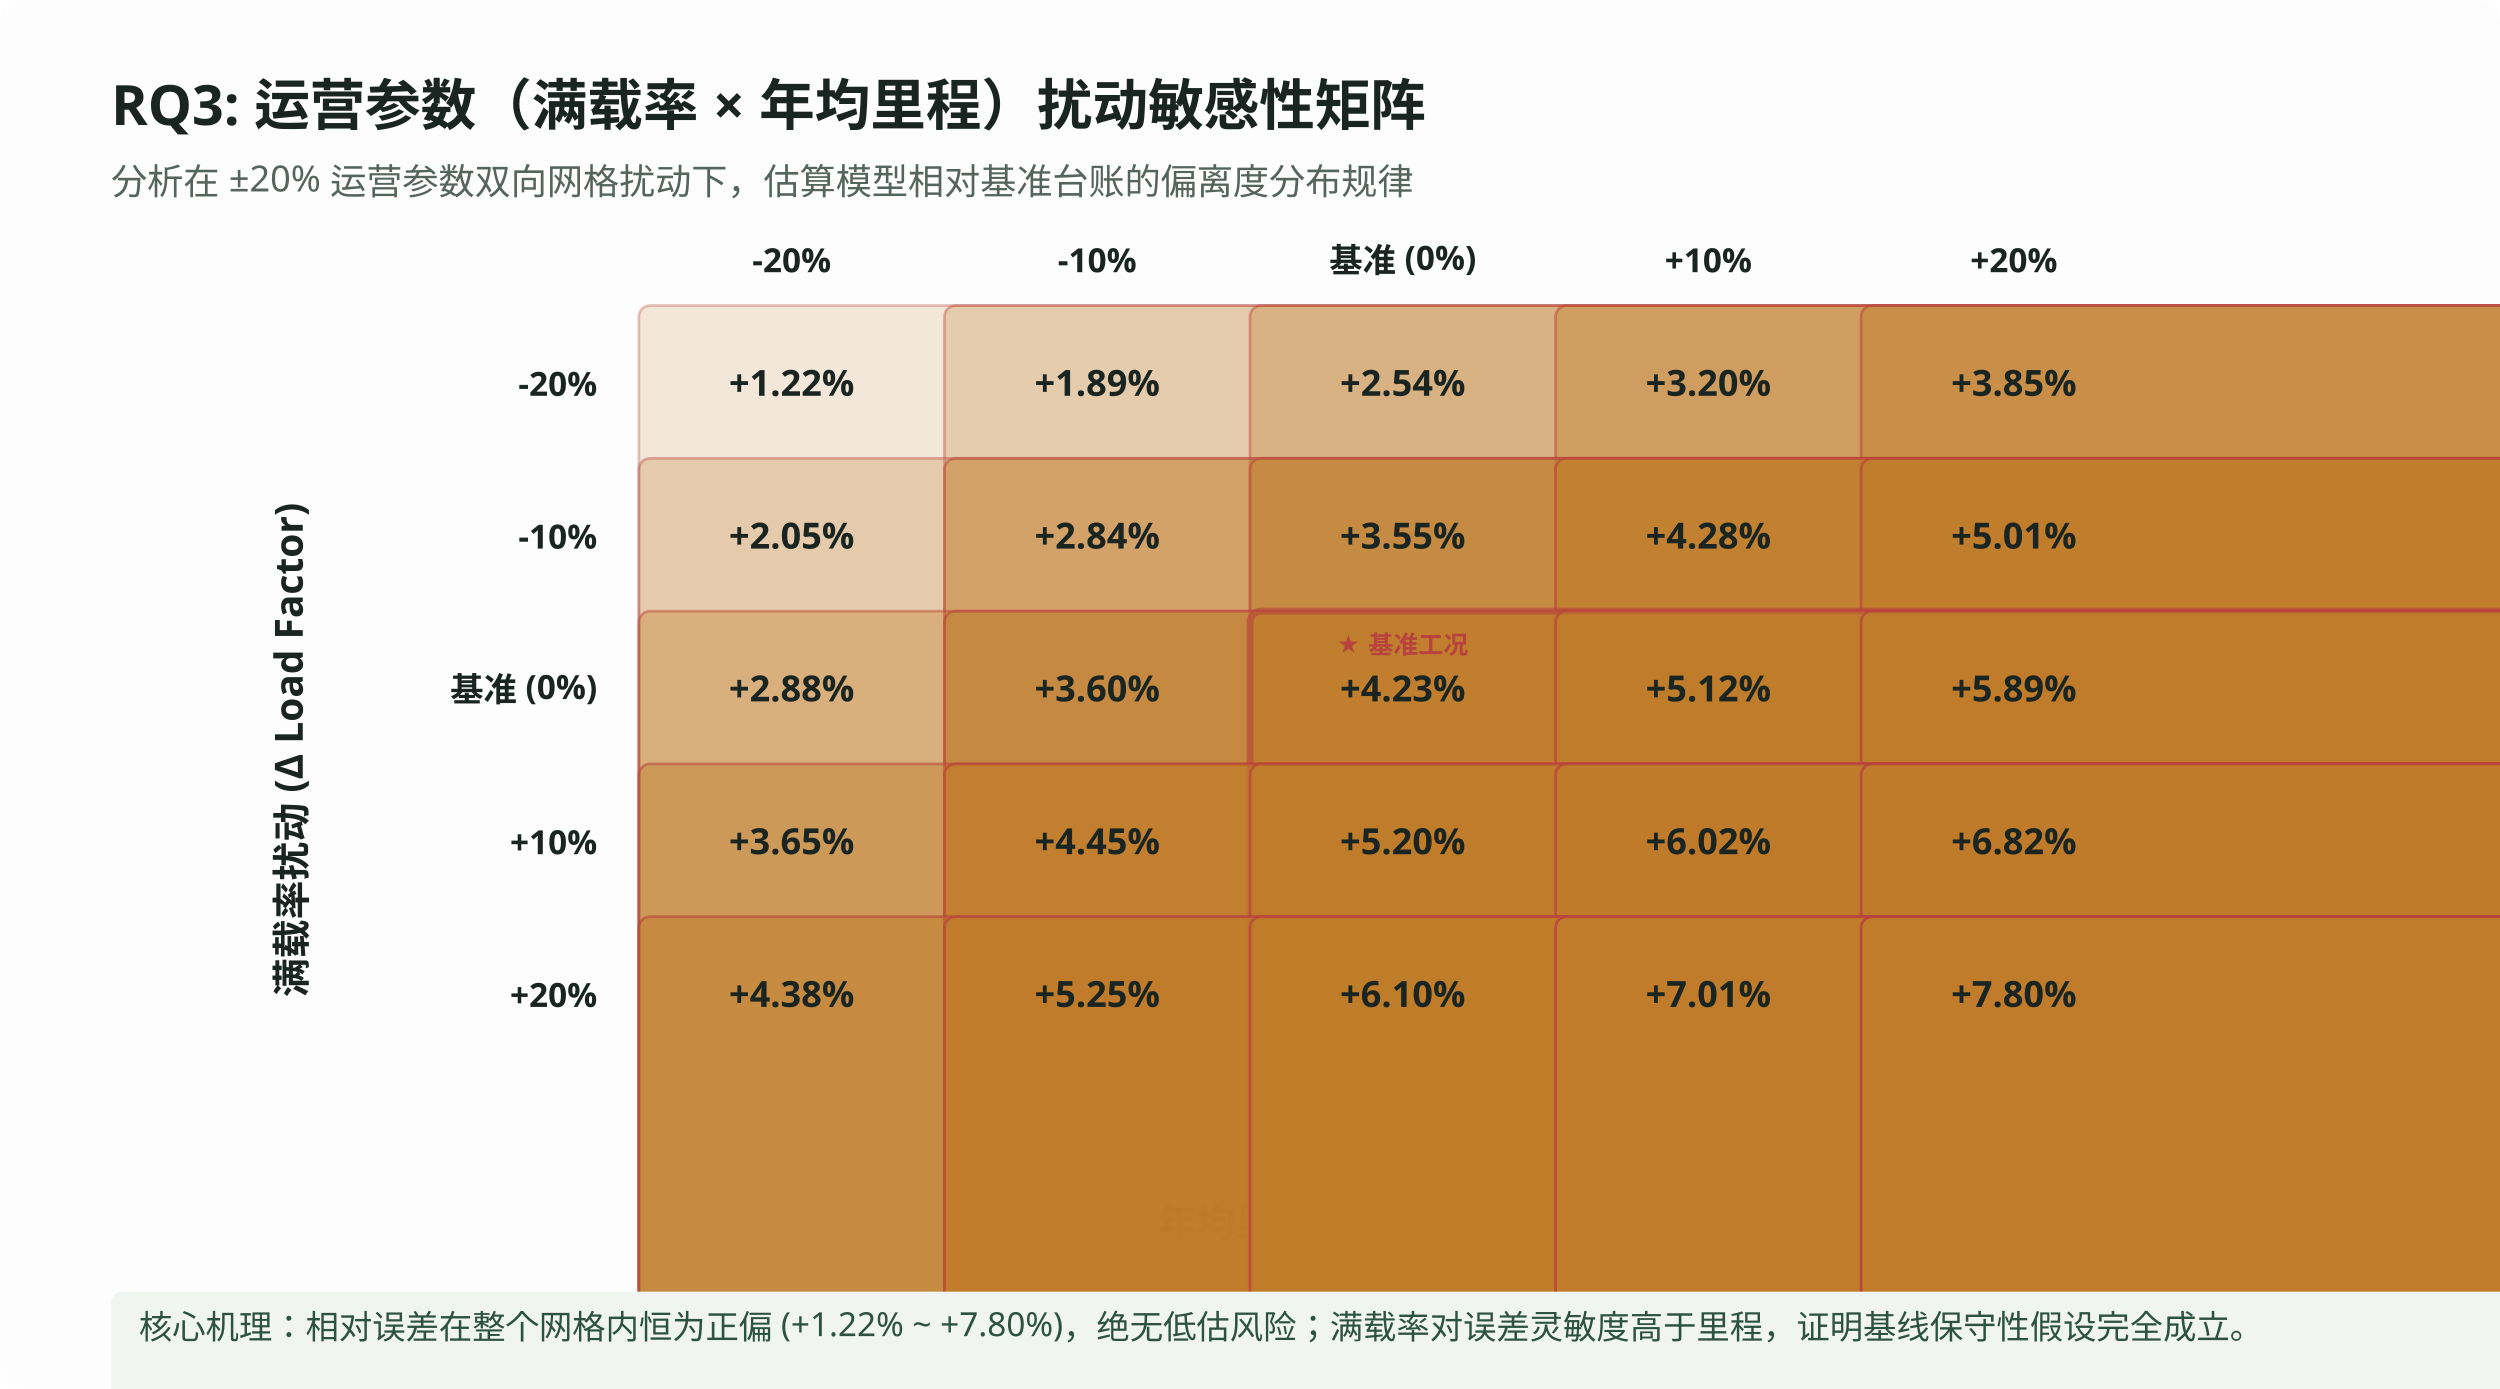
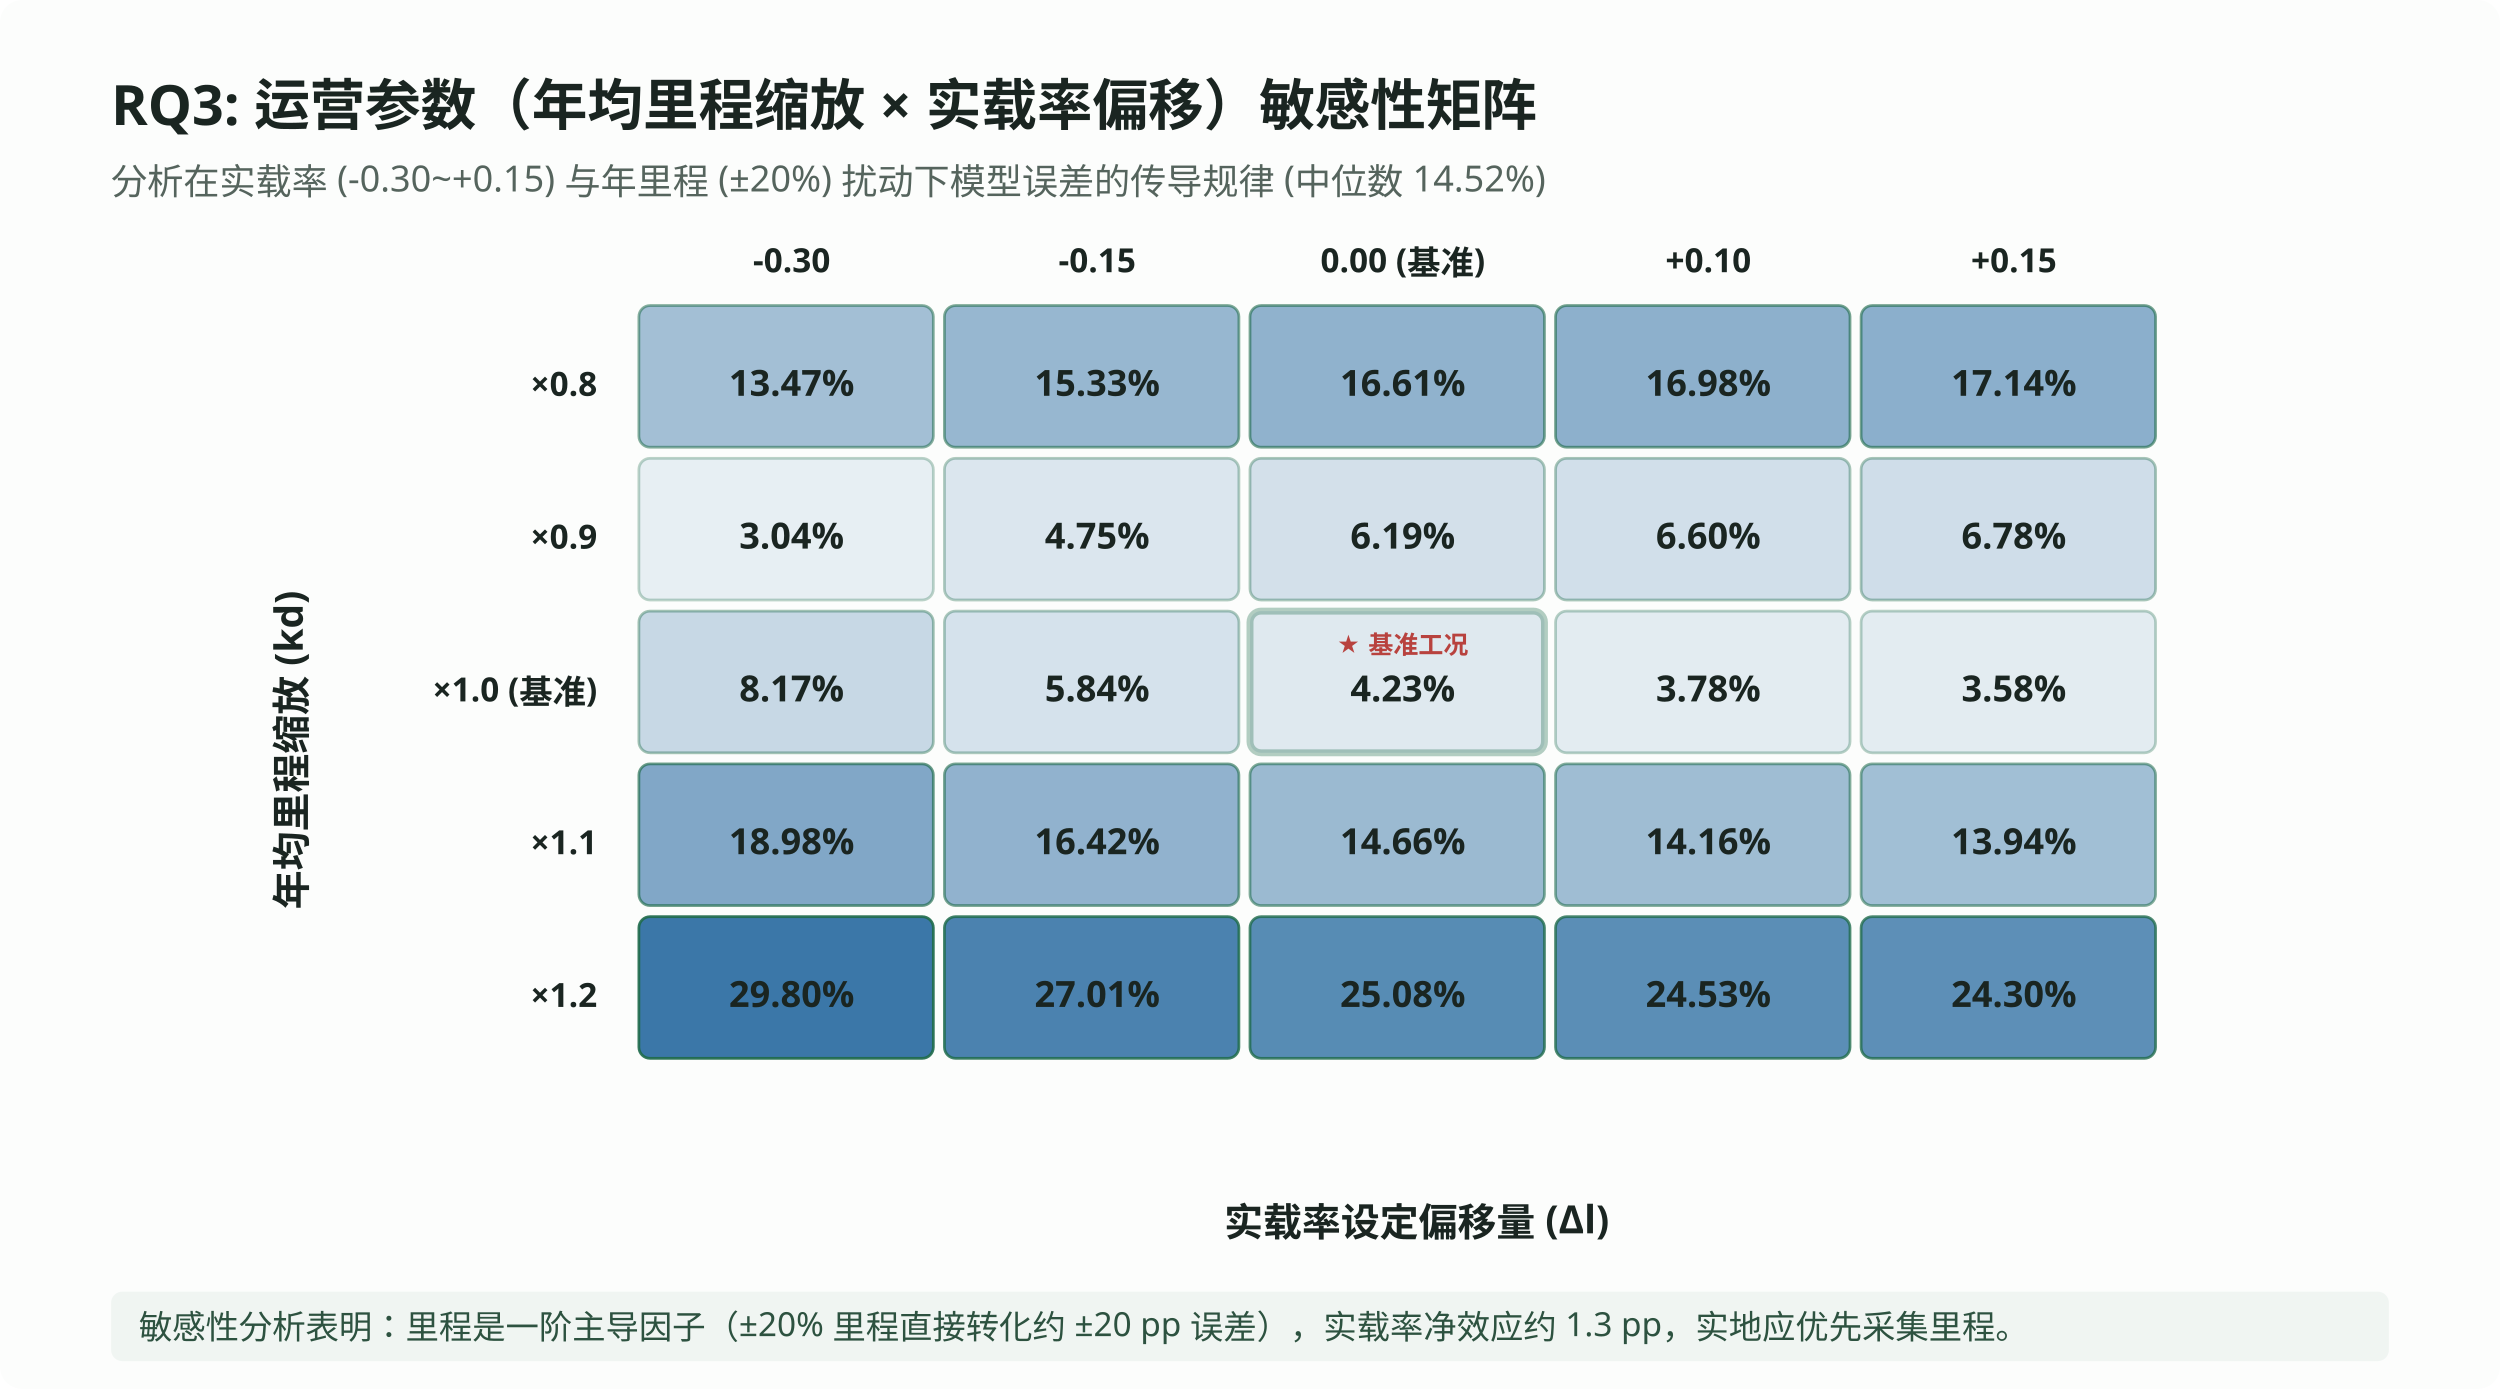
- <svg xmlns="http://www.w3.org/2000/svg" viewBox="0 0 900 500" width="900" height="500" style="background:#ffffff; font-family:'Segoe UI', 'PingFang SC', 'Microsoft YaHei', sans-serif;">
+ <svg xmlns="http://www.w3.org/2000/svg" viewBox="0 0 900 500" width="100%" height="100%" style="background:#ffffff; font-family:'Segoe UI', 'PingFang SC', 'Microsoft YaHei', sans-serif;">
  <rect width="900" height="500" fill="#fcfdfc" rx="8" />
-   <text x="40" y="45" font-size="20" font-weight="bold" fill="#1a2521">RQ3: 运营参数（满载率 × 年均里程）扰动敏感性矩阵</text>
-   <text x="40" y="70" font-size="13" fill="#55645d">分析在 ±20% 运营参数双向网格扰动下，估算模型相对基准台账的偏离度分布规律</text>
-   <text x="110" y="270" font-size="14" font-weight="bold" fill="#1a2521" text-anchor="middle" transform="rotate(-90, 110, 270)">满载率扰动 (Δ Load Factor)</text>
-   <text x="510" y="445" font-size="14" font-weight="bold" fill="#1a2521" text-anchor="middle">年均里程扰动 (Δ Annual Km)</text>
-   <text x="285.0" y="98" font-size="12" font-weight="600" fill="#1a2521" text-anchor="middle">-20%</text>
-   <text x="395.0" y="98" font-size="12" font-weight="600" fill="#1a2521" text-anchor="middle">-10%</text>
-   <text x="505.0" y="98" font-size="12" font-weight="600" fill="#1a2521" text-anchor="middle">基准 (0%)</text>
-   <text x="615.0" y="98" font-size="12" font-weight="600" fill="#1a2521" text-anchor="middle">+10%</text>
-   <text x="725.0" y="98" font-size="12" font-weight="600" fill="#1a2521" text-anchor="middle">+20%</text>
-   <text x="215" y="142.5" font-size="12" font-weight="600" fill="#1a2521" text-anchor="end">-20%</text>
-   <rect x="230" y="110" width="900" height="500" fill="rgba(192, 124, 42, 0.17)" stroke="rgba(184, 66, 62, 0.32)" stroke-width="1" rx="4" />
-   <text x="285.0" y="142.5" font-size="13" font-weight="bold" fill="#1a2521" text-anchor="middle">+1.22%</text>
-   <rect x="340" y="110" width="900" height="500" fill="rgba(192, 124, 42, 0.25)" stroke="rgba(184, 66, 62, 0.38)" stroke-width="1" rx="4" />
-   <text x="395.0" y="142.5" font-size="13" font-weight="bold" fill="#1a2521" text-anchor="middle">+1.89%</text>
-   <rect x="450" y="110" width="900" height="500" fill="rgba(192, 124, 42, 0.32)" stroke="rgba(184, 66, 62, 0.43)" stroke-width="1" rx="4" />
-   <text x="505.0" y="142.5" font-size="13" font-weight="bold" fill="#1a2521" text-anchor="middle">+2.54%</text>
-   <rect x="560" y="110" width="900" height="500" fill="rgba(192, 124, 42, 0.39)" stroke="rgba(184, 66, 62, 0.49)" stroke-width="1" rx="4" />
-   <text x="615.0" y="142.5" font-size="13" font-weight="bold" fill="#1a2521" text-anchor="middle">+3.20%</text>
-   <rect x="670" y="110" width="900" height="500" fill="rgba(192, 124, 42, 0.46)" stroke="rgba(184, 66, 62, 0.54)" stroke-width="1" rx="4" />
-   <text x="725.0" y="142.5" font-size="13" font-weight="bold" fill="#1a2521" text-anchor="middle">+3.85%</text>
-   <text x="215" y="197.5" font-size="12" font-weight="600" fill="#1a2521" text-anchor="end">-10%</text>
-   <rect x="230" y="165" width="900" height="500" fill="rgba(192, 124, 42, 0.26)" stroke="rgba(184, 66, 62, 0.39)" stroke-width="1" rx="4" />
-   <text x="285.0" y="197.5" font-size="13" font-weight="bold" fill="#1a2521" text-anchor="middle">+2.05%</text>
-   <rect x="340" y="165" width="900" height="500" fill="rgba(192, 124, 42, 0.35)" stroke="rgba(184, 66, 62, 0.46)" stroke-width="1" rx="4" />
-   <text x="395.0" y="197.5" font-size="13" font-weight="bold" fill="#1a2521" text-anchor="middle">+2.84%</text>
-   <rect x="450" y="165" width="900" height="500" fill="rgba(192, 124, 42, 0.42)" stroke="rgba(184, 66, 62, 0.52)" stroke-width="1" rx="4" />
-   <text x="505.0" y="197.5" font-size="13" font-weight="bold" fill="#1a2521" text-anchor="middle">+3.55%</text>
-   <rect x="560" y="165" width="900" height="500" fill="rgba(192, 124, 42, 0.50)" stroke="rgba(184, 66, 62, 0.58)" stroke-width="1" rx="4" />
-   <text x="615.0" y="197.5" font-size="13" font-weight="bold" fill="#1a2521" text-anchor="middle">+4.28%</text>
-   <rect x="670" y="165" width="900" height="500" fill="rgba(192, 124, 42, 0.58)" stroke="rgba(184, 66, 62, 0.64)" stroke-width="1" rx="4" />
-   <text x="725.0" y="197.5" font-size="13" font-weight="bold" fill="#1a2521" text-anchor="middle">+5.01%</text>
-   <text x="215" y="252.5" font-size="12" font-weight="600" fill="#1a2521" text-anchor="end">基准 (0%)</text>
-   <rect x="230" y="220" width="900" height="500" fill="rgba(192, 124, 42, 0.35)" stroke="rgba(184, 66, 62, 0.46)" stroke-width="1" rx="4" />
-   <text x="285.0" y="252.5" font-size="13" font-weight="bold" fill="#1a2521" text-anchor="middle">+2.88%</text>
-   <rect x="340" y="220" width="900" height="500" fill="rgba(192, 124, 42, 0.43)" stroke="rgba(184, 66, 62, 0.52)" stroke-width="1" rx="4" />
-   <text x="395.0" y="252.5" font-size="13" font-weight="bold" fill="#1a2521" text-anchor="middle">+3.60%</text>
-   <rect x="450" y="220" width="900" height="500" fill="rgba(192, 124, 42, 0.50)" stroke="rgba(184, 66, 62, 0.58)" stroke-width="2.5" rx="4" />
-   <text x="505.0" y="252.5" font-size="13" font-weight="bold" fill="#1a2521" text-anchor="middle">+4.23%</text>
+   <text x="40" y="45" font-size="20" font-weight="bold" fill="#1a2521">RQ3: 运营参数（年均里程缩放 × 实载率偏移）敏感性矩阵</text>
+   <text x="40" y="70" font-size="13" fill="#55645d">分析在实载率 (-0.30~+0.15) 与年里程 (±20%) 扰动下模型误差的传导规律 (中位数 14.52%)</text>
+   <text x="110" y="270" font-size="14" font-weight="bold" fill="#1a2521" text-anchor="middle" transform="rotate(-90, 110, 270)">年均里程缩放 (kd)</text>
+   <text x="510" y="445" font-size="14" font-weight="bold" fill="#1a2521" text-anchor="middle">实载率设定偏移量 (Δl)</text>
+   <text x="285.0" y="98" font-size="12" font-weight="600" fill="#1a2521" text-anchor="middle">-0.30</text>
+   <text x="395.0" y="98" font-size="12" font-weight="600" fill="#1a2521" text-anchor="middle">-0.15</text>
+   <text x="505.0" y="98" font-size="12" font-weight="600" fill="#1a2521" text-anchor="middle">0.00 (基准)</text>
+   <text x="615.0" y="98" font-size="12" font-weight="600" fill="#1a2521" text-anchor="middle">+0.10</text>
+   <text x="725.0" y="98" font-size="12" font-weight="600" fill="#1a2521" text-anchor="middle">+0.15</text>
+   <text x="215" y="142.5" font-size="12" font-weight="600" fill="#1a2521" text-anchor="end">×0.8</text>
+   <rect x="230" y="110" width="106" height="51" fill="rgba(47, 111, 163, 0.43)" stroke="rgba(30, 107, 75, 0.53)" stroke-width="1" rx="4" />
+   <text x="285.0" y="142.5" font-size="13" font-weight="bold" fill="#1a2521" text-anchor="middle">13.47%</text>
+   <rect x="340" y="110" width="106" height="51" fill="rgba(47, 111, 163, 0.49)" stroke="rgba(30, 107, 75, 0.57)" stroke-width="1" rx="4" />
+   <text x="395.0" y="142.5" font-size="13" font-weight="bold" fill="#1a2521" text-anchor="middle">15.33%</text>
+   <rect x="450" y="110" width="106" height="51" fill="rgba(47, 111, 163, 0.53)" stroke="rgba(30, 107, 75, 0.60)" stroke-width="1" rx="4" />
+   <text x="505.0" y="142.5" font-size="13" font-weight="bold" fill="#1a2521" text-anchor="middle">16.61%</text>
+   <rect x="560" y="110" width="106" height="51" fill="rgba(47, 111, 163, 0.54)" stroke="rgba(30, 107, 75, 0.61)" stroke-width="1" rx="4" />
+   <text x="615.0" y="142.5" font-size="13" font-weight="bold" fill="#1a2521" text-anchor="middle">16.98%</text>
+   <rect x="670" y="110" width="106" height="51" fill="rgba(47, 111, 163, 0.55)" stroke="rgba(30, 107, 75, 0.61)" stroke-width="1" rx="4" />
+   <text x="725.0" y="142.5" font-size="13" font-weight="bold" fill="#1a2521" text-anchor="middle">17.14%</text>
+   <text x="215" y="197.5" font-size="12" font-weight="600" fill="#1a2521" text-anchor="end">×0.9</text>
+   <rect x="230" y="165" width="106" height="51" fill="rgba(47, 111, 163, 0.10)" stroke="rgba(30, 107, 75, 0.30)" stroke-width="1" rx="4" />
+   <text x="285.0" y="197.5" font-size="13" font-weight="bold" fill="#1a2521" text-anchor="middle">3.04%</text>
+   <rect x="340" y="165" width="106" height="51" fill="rgba(47, 111, 163, 0.16)" stroke="rgba(30, 107, 75, 0.34)" stroke-width="1" rx="4" />
+   <text x="395.0" y="197.5" font-size="13" font-weight="bold" fill="#1a2521" text-anchor="middle">4.75%</text>
+   <rect x="450" y="165" width="106" height="51" fill="rgba(47, 111, 163, 0.20)" stroke="rgba(30, 107, 75, 0.37)" stroke-width="1" rx="4" />
+   <text x="505.0" y="197.5" font-size="13" font-weight="bold" fill="#1a2521" text-anchor="middle">6.19%</text>
+   <rect x="560" y="165" width="106" height="51" fill="rgba(47, 111, 163, 0.21)" stroke="rgba(30, 107, 75, 0.38)" stroke-width="1" rx="4" />
+   <text x="615.0" y="197.5" font-size="13" font-weight="bold" fill="#1a2521" text-anchor="middle">6.60%</text>
+   <rect x="670" y="165" width="106" height="51" fill="rgba(47, 111, 163, 0.22)" stroke="rgba(30, 107, 75, 0.38)" stroke-width="1" rx="4" />
+   <text x="725.0" y="197.5" font-size="13" font-weight="bold" fill="#1a2521" text-anchor="middle">6.78%</text>
+   <text x="215" y="252.5" font-size="12" font-weight="600" fill="#1a2521" text-anchor="end">×1.0 (基准)</text>
+   <rect x="230" y="220" width="106" height="51" fill="rgba(47, 111, 163, 0.26)" stroke="rgba(30, 107, 75, 0.41)" stroke-width="1" rx="4" />
+   <text x="285.0" y="252.5" font-size="13" font-weight="bold" fill="#1a2521" text-anchor="middle">8.17%</text>
+   <rect x="340" y="220" width="106" height="51" fill="rgba(47, 111, 163, 0.19)" stroke="rgba(30, 107, 75, 0.36)" stroke-width="1" rx="4" />
+   <text x="395.0" y="252.5" font-size="13" font-weight="bold" fill="#1a2521" text-anchor="middle">5.84%</text>
+   <rect x="450" y="220" width="106" height="51" fill="rgba(47, 111, 163, 0.14)" stroke="rgba(30, 107, 75, 0.33)" stroke-width="2.5" rx="4" />
+   <text x="505.0" y="252.5" font-size="13" font-weight="bold" fill="#1a2521" text-anchor="middle">4.23%</text>
  <text x="505.0" y="235" font-size="9" font-weight="bold" fill="#b8423e" text-anchor="middle">★ 基准工况</text>
-   <rect x="560" y="220" width="900" height="500" fill="rgba(192, 124, 42, 0.59)" stroke="rgba(184, 66, 62, 0.65)" stroke-width="1" rx="4" />
-   <text x="615.0" y="252.5" font-size="13" font-weight="bold" fill="#1a2521" text-anchor="middle">+5.12%</text>
-   <rect x="670" y="220" width="900" height="500" fill="rgba(192, 124, 42, 0.67)" stroke="rgba(184, 66, 62, 0.72)" stroke-width="1" rx="4" />
-   <text x="725.0" y="252.5" font-size="13" font-weight="bold" fill="#1a2521" text-anchor="middle">+5.89%</text>
-   <text x="215" y="307.5" font-size="12" font-weight="600" fill="#1a2521" text-anchor="end">+10%</text>
-   <rect x="230" y="275" width="900" height="500" fill="rgba(192, 124, 42, 0.43)" stroke="rgba(184, 66, 62, 0.53)" stroke-width="1" rx="4" />
-   <text x="285.0" y="307.5" font-size="13" font-weight="bold" fill="#1a2521" text-anchor="middle">+3.65%</text>
-   <rect x="340" y="275" width="900" height="500" fill="rgba(192, 124, 42, 0.52)" stroke="rgba(184, 66, 62, 0.60)" stroke-width="1" rx="4" />
-   <text x="395.0" y="307.5" font-size="13" font-weight="bold" fill="#1a2521" text-anchor="middle">+4.45%</text>
-   <rect x="450" y="275" width="900" height="500" fill="rgba(192, 124, 42, 0.60)" stroke="rgba(184, 66, 62, 0.66)" stroke-width="1" rx="4" />
-   <text x="505.0" y="307.5" font-size="13" font-weight="bold" fill="#1a2521" text-anchor="middle">+5.20%</text>
-   <rect x="560" y="275" width="900" height="500" fill="rgba(192, 124, 42, 0.69)" stroke="rgba(184, 66, 62, 0.73)" stroke-width="1" rx="4" />
-   <text x="615.0" y="307.5" font-size="13" font-weight="bold" fill="#1a2521" text-anchor="middle">+6.02%</text>
-   <rect x="670" y="275" width="900" height="500" fill="rgba(192, 124, 42, 0.77)" stroke="rgba(184, 66, 62, 0.80)" stroke-width="1" rx="4" />
-   <text x="725.0" y="307.5" font-size="13" font-weight="bold" fill="#1a2521" text-anchor="middle">+6.82%</text>
-   <text x="215" y="362.5" font-size="12" font-weight="600" fill="#1a2521" text-anchor="end">+20%</text>
-   <rect x="230" y="330" width="900" height="500" fill="rgba(192, 124, 42, 0.51)" stroke="rgba(184, 66, 62, 0.59)" stroke-width="1" rx="4" />
-   <text x="285.0" y="362.5" font-size="13" font-weight="bold" fill="#1a2521" text-anchor="middle">+4.38%</text>
-   <rect x="340" y="330" width="900" height="500" fill="rgba(192, 124, 42, 0.61)" stroke="rgba(184, 66, 62, 0.66)" stroke-width="1" rx="4" />
-   <text x="395.0" y="362.5" font-size="13" font-weight="bold" fill="#1a2521" text-anchor="middle">+5.25%</text>
-   <rect x="450" y="330" width="900" height="500" fill="rgba(192, 124, 42, 0.70)" stroke="rgba(184, 66, 62, 0.74)" stroke-width="1" rx="4" />
-   <text x="505.0" y="362.5" font-size="13" font-weight="bold" fill="#1a2521" text-anchor="middle">+6.10%</text>
-   <rect x="560" y="330" width="900" height="500" fill="rgba(192, 124, 42, 0.79)" stroke="rgba(184, 66, 62, 0.82)" stroke-width="1" rx="4" />
-   <text x="615.0" y="362.5" font-size="13" font-weight="bold" fill="#1a2521" text-anchor="middle">+7.01%</text>
-   <rect x="670" y="330" width="900" height="500" fill="rgba(192, 124, 42, 0.88)" stroke="rgba(184, 66, 62, 0.88)" stroke-width="1" rx="4" />
-   <text x="725.0" y="362.5" font-size="13" font-weight="bold" fill="#1a2521" text-anchor="middle">+7.80%</text>
-   <rect x="40" y="465" width="900" height="500" fill="#f0f5f2" rx="4" />
-   <text x="50" y="482" font-size="12" fill="#2d5240">核心机理：相对误差在整个网格内恒为正偏 (+1.22% ~ +7.80%)，绝无低估风险；满载率对误差灵敏度高于里程，证明基线保守性假设完全成立。</text>
+   <rect x="560" y="220" width="106" height="51" fill="rgba(47, 111, 163, 0.12)" stroke="rgba(30, 107, 75, 0.32)" stroke-width="1" rx="4" />
+   <text x="615.0" y="252.5" font-size="13" font-weight="bold" fill="#1a2521" text-anchor="middle">3.78%</text>
+   <rect x="670" y="220" width="106" height="51" fill="rgba(47, 111, 163, 0.12)" stroke="rgba(30, 107, 75, 0.31)" stroke-width="1" rx="4" />
+   <text x="725.0" y="252.5" font-size="13" font-weight="bold" fill="#1a2521" text-anchor="middle">3.58%</text>
+   <text x="215" y="307.5" font-size="12" font-weight="600" fill="#1a2521" text-anchor="end">×1.1</text>
+   <rect x="230" y="275" width="106" height="51" fill="rgba(47, 111, 163, 0.60)" stroke="rgba(30, 107, 75, 0.66)" stroke-width="1" rx="4" />
+   <text x="285.0" y="307.5" font-size="13" font-weight="bold" fill="#1a2521" text-anchor="middle">18.98%</text>
+   <rect x="340" y="275" width="106" height="51" fill="rgba(47, 111, 163, 0.52)" stroke="rgba(30, 107, 75, 0.60)" stroke-width="1" rx="4" />
+   <text x="395.0" y="307.5" font-size="13" font-weight="bold" fill="#1a2521" text-anchor="middle">16.42%</text>
+   <rect x="450" y="275" width="106" height="51" fill="rgba(47, 111, 163, 0.47)" stroke="rgba(30, 107, 75, 0.56)" stroke-width="1" rx="4" />
+   <text x="505.0" y="307.5" font-size="13" font-weight="bold" fill="#1a2521" text-anchor="middle">14.66%</text>
+   <rect x="560" y="275" width="106" height="51" fill="rgba(47, 111, 163, 0.45)" stroke="rgba(30, 107, 75, 0.55)" stroke-width="1" rx="4" />
+   <text x="615.0" y="307.5" font-size="13" font-weight="bold" fill="#1a2521" text-anchor="middle">14.16%</text>
+   <rect x="670" y="275" width="106" height="51" fill="rgba(47, 111, 163, 0.44)" stroke="rgba(30, 107, 75, 0.54)" stroke-width="1" rx="4" />
+   <text x="725.0" y="307.5" font-size="13" font-weight="bold" fill="#1a2521" text-anchor="middle">13.94%</text>
+   <text x="215" y="362.5" font-size="12" font-weight="600" fill="#1a2521" text-anchor="end">×1.2</text>
+   <rect x="230" y="330" width="106" height="51" fill="rgba(47, 111, 163, 0.94)" stroke="rgba(30, 107, 75, 0.90)" stroke-width="1" rx="4" />
+   <text x="285.0" y="362.5" font-size="13" font-weight="bold" fill="#1a2521" text-anchor="middle">29.80%</text>
+   <rect x="340" y="330" width="106" height="51" fill="rgba(47, 111, 163, 0.86)" stroke="rgba(30, 107, 75, 0.83)" stroke-width="1" rx="4" />
+   <text x="395.0" y="362.5" font-size="13" font-weight="bold" fill="#1a2521" text-anchor="middle">27.01%</text>
+   <rect x="450" y="330" width="106" height="51" fill="rgba(47, 111, 163, 0.80)" stroke="rgba(30, 107, 75, 0.79)" stroke-width="1" rx="4" />
+   <text x="505.0" y="362.5" font-size="13" font-weight="bold" fill="#1a2521" text-anchor="middle">25.08%</text>
+   <rect x="560" y="330" width="106" height="51" fill="rgba(47, 111, 163, 0.78)" stroke="rgba(30, 107, 75, 0.78)" stroke-width="1" rx="4" />
+   <text x="615.0" y="362.5" font-size="13" font-weight="bold" fill="#1a2521" text-anchor="middle">24.53%</text>
+   <rect x="670" y="330" width="106" height="51" fill="rgba(47, 111, 163, 0.77)" stroke="rgba(30, 107, 75, 0.77)" stroke-width="1" rx="4" />
+   <text x="725.0" y="362.5" font-size="13" font-weight="bold" fill="#1a2521" text-anchor="middle">24.30%</text>
+   <rect x="40" y="465" width="820" height="25" fill="#f0f5f2" rx="4" />
+   <text x="50" y="482" font-size="12" fill="#2d5240">敏感性分析表明：里程是一阶主导因子（±20% 里程直接转化约 ±20 pp 误差），实载率净效应约 1.3 pp，实地应优先采集里程。</text>
</svg>
